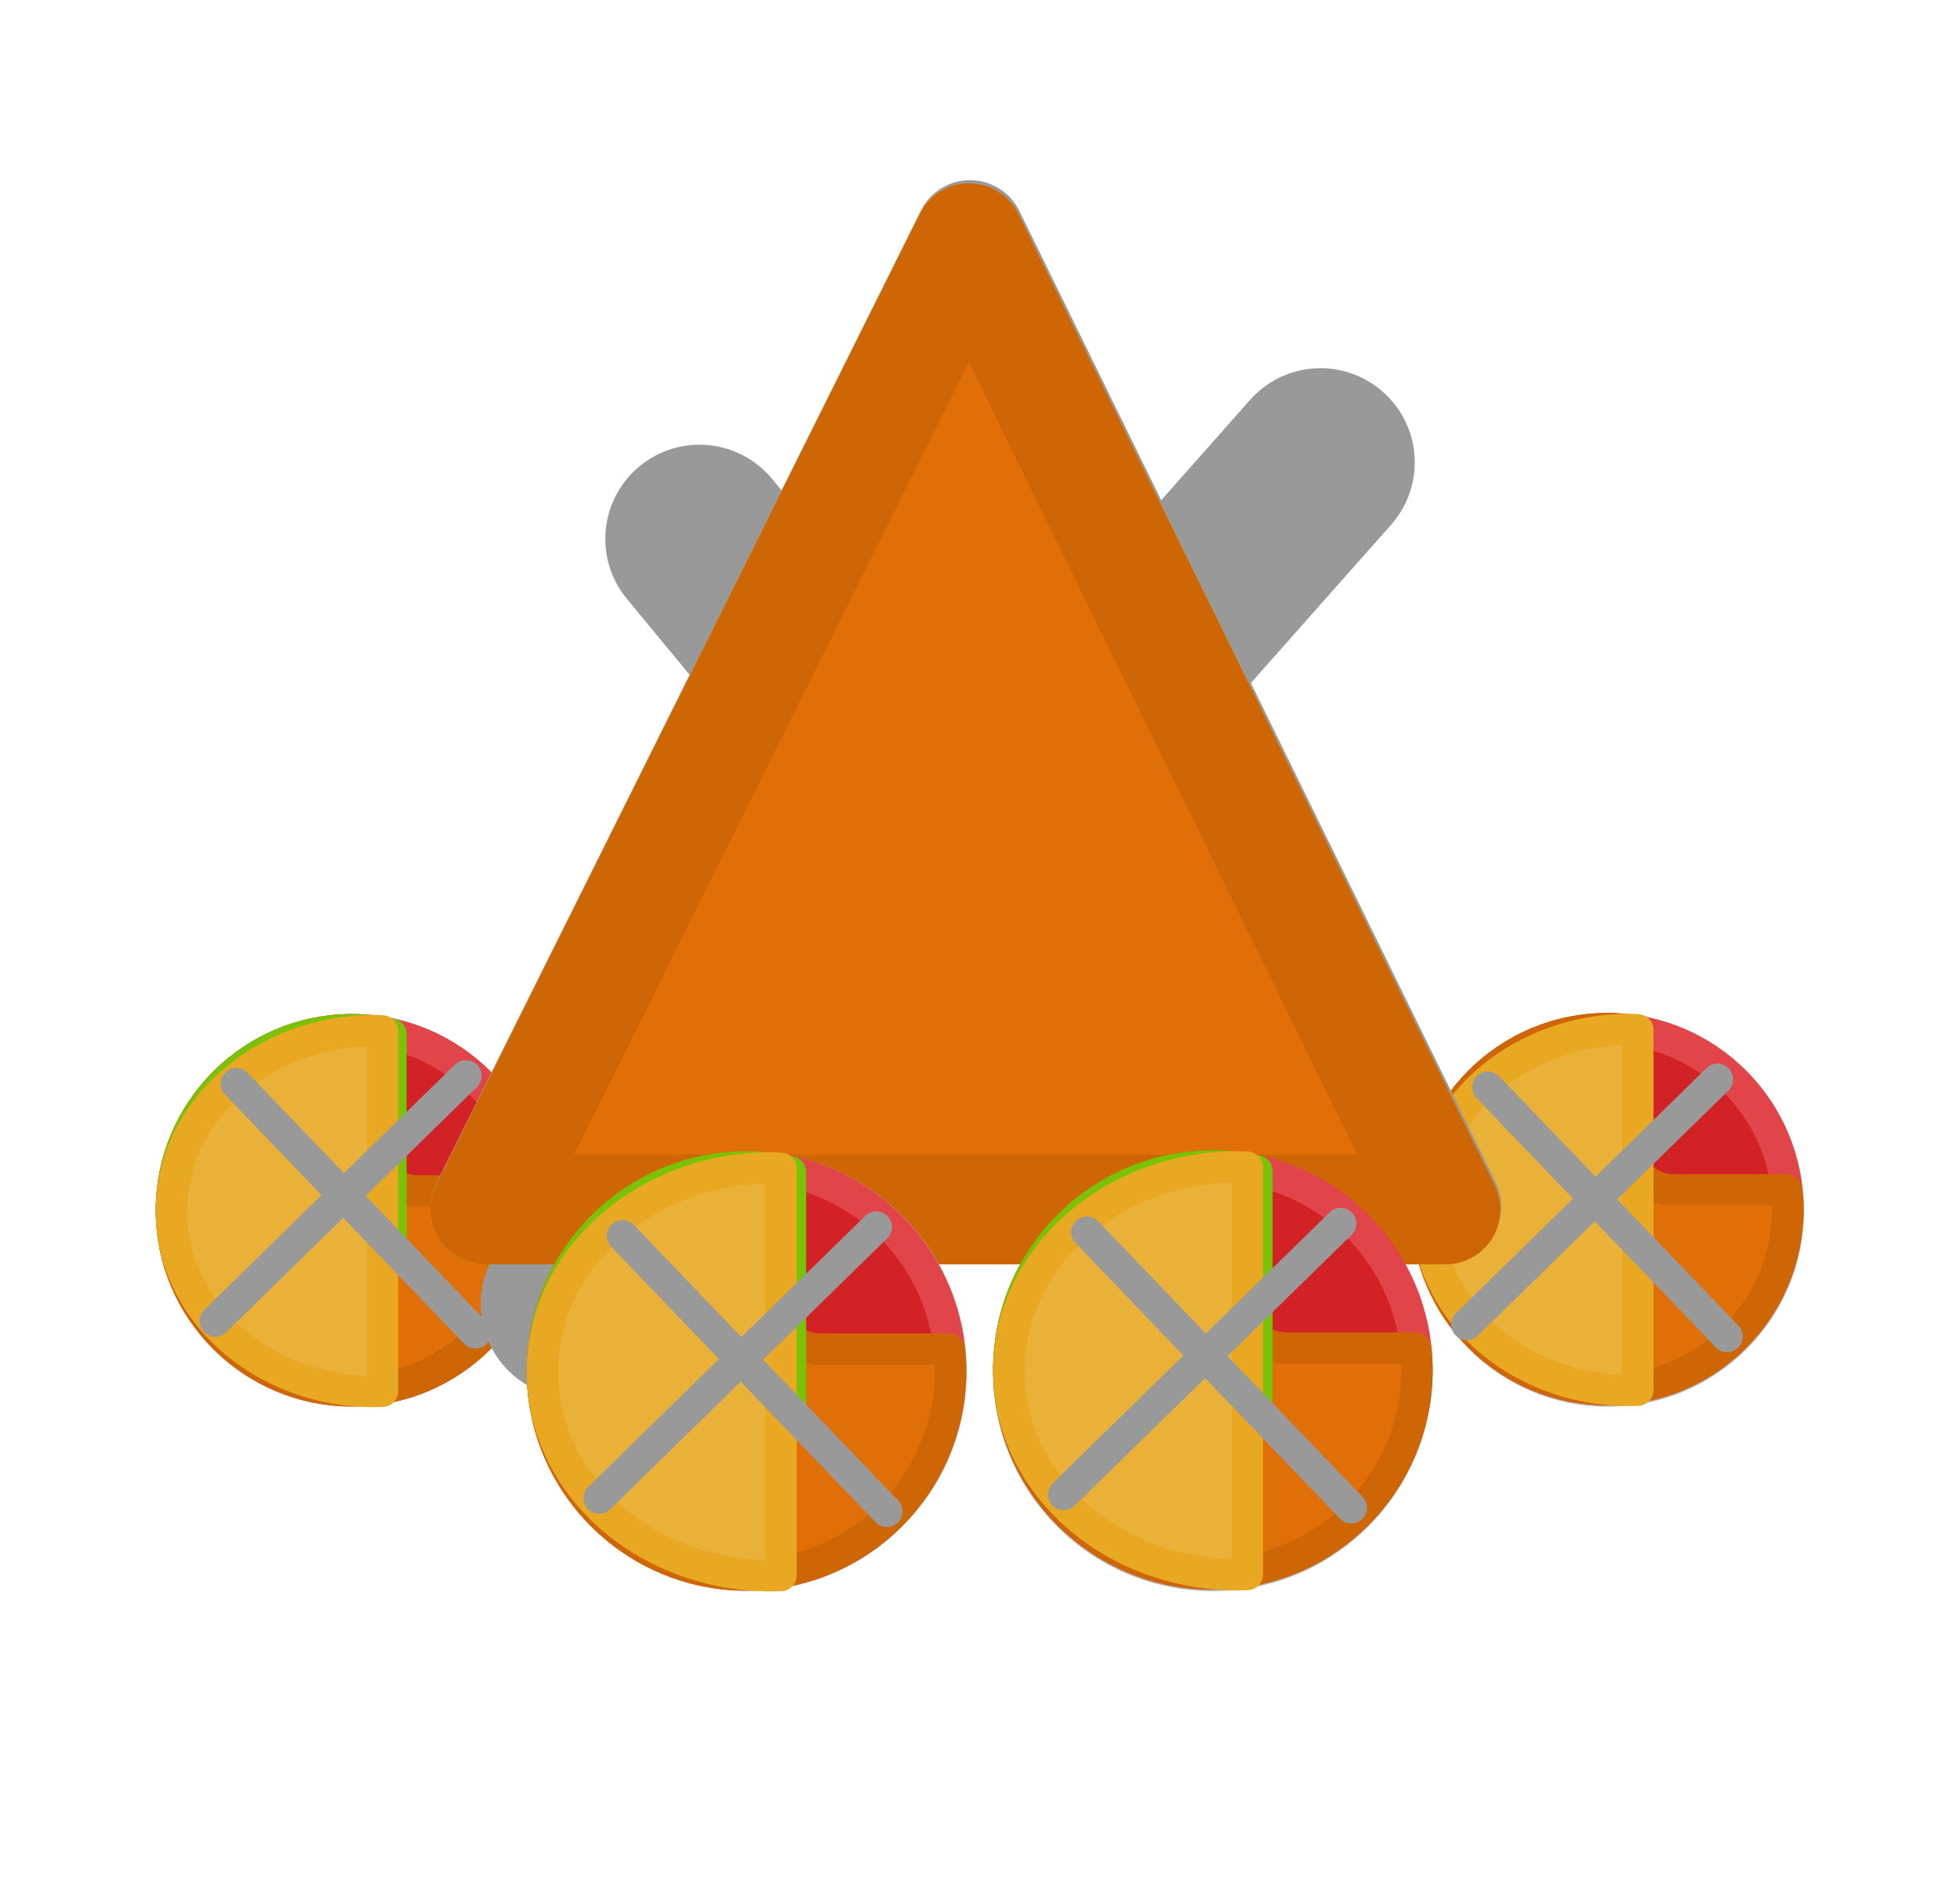
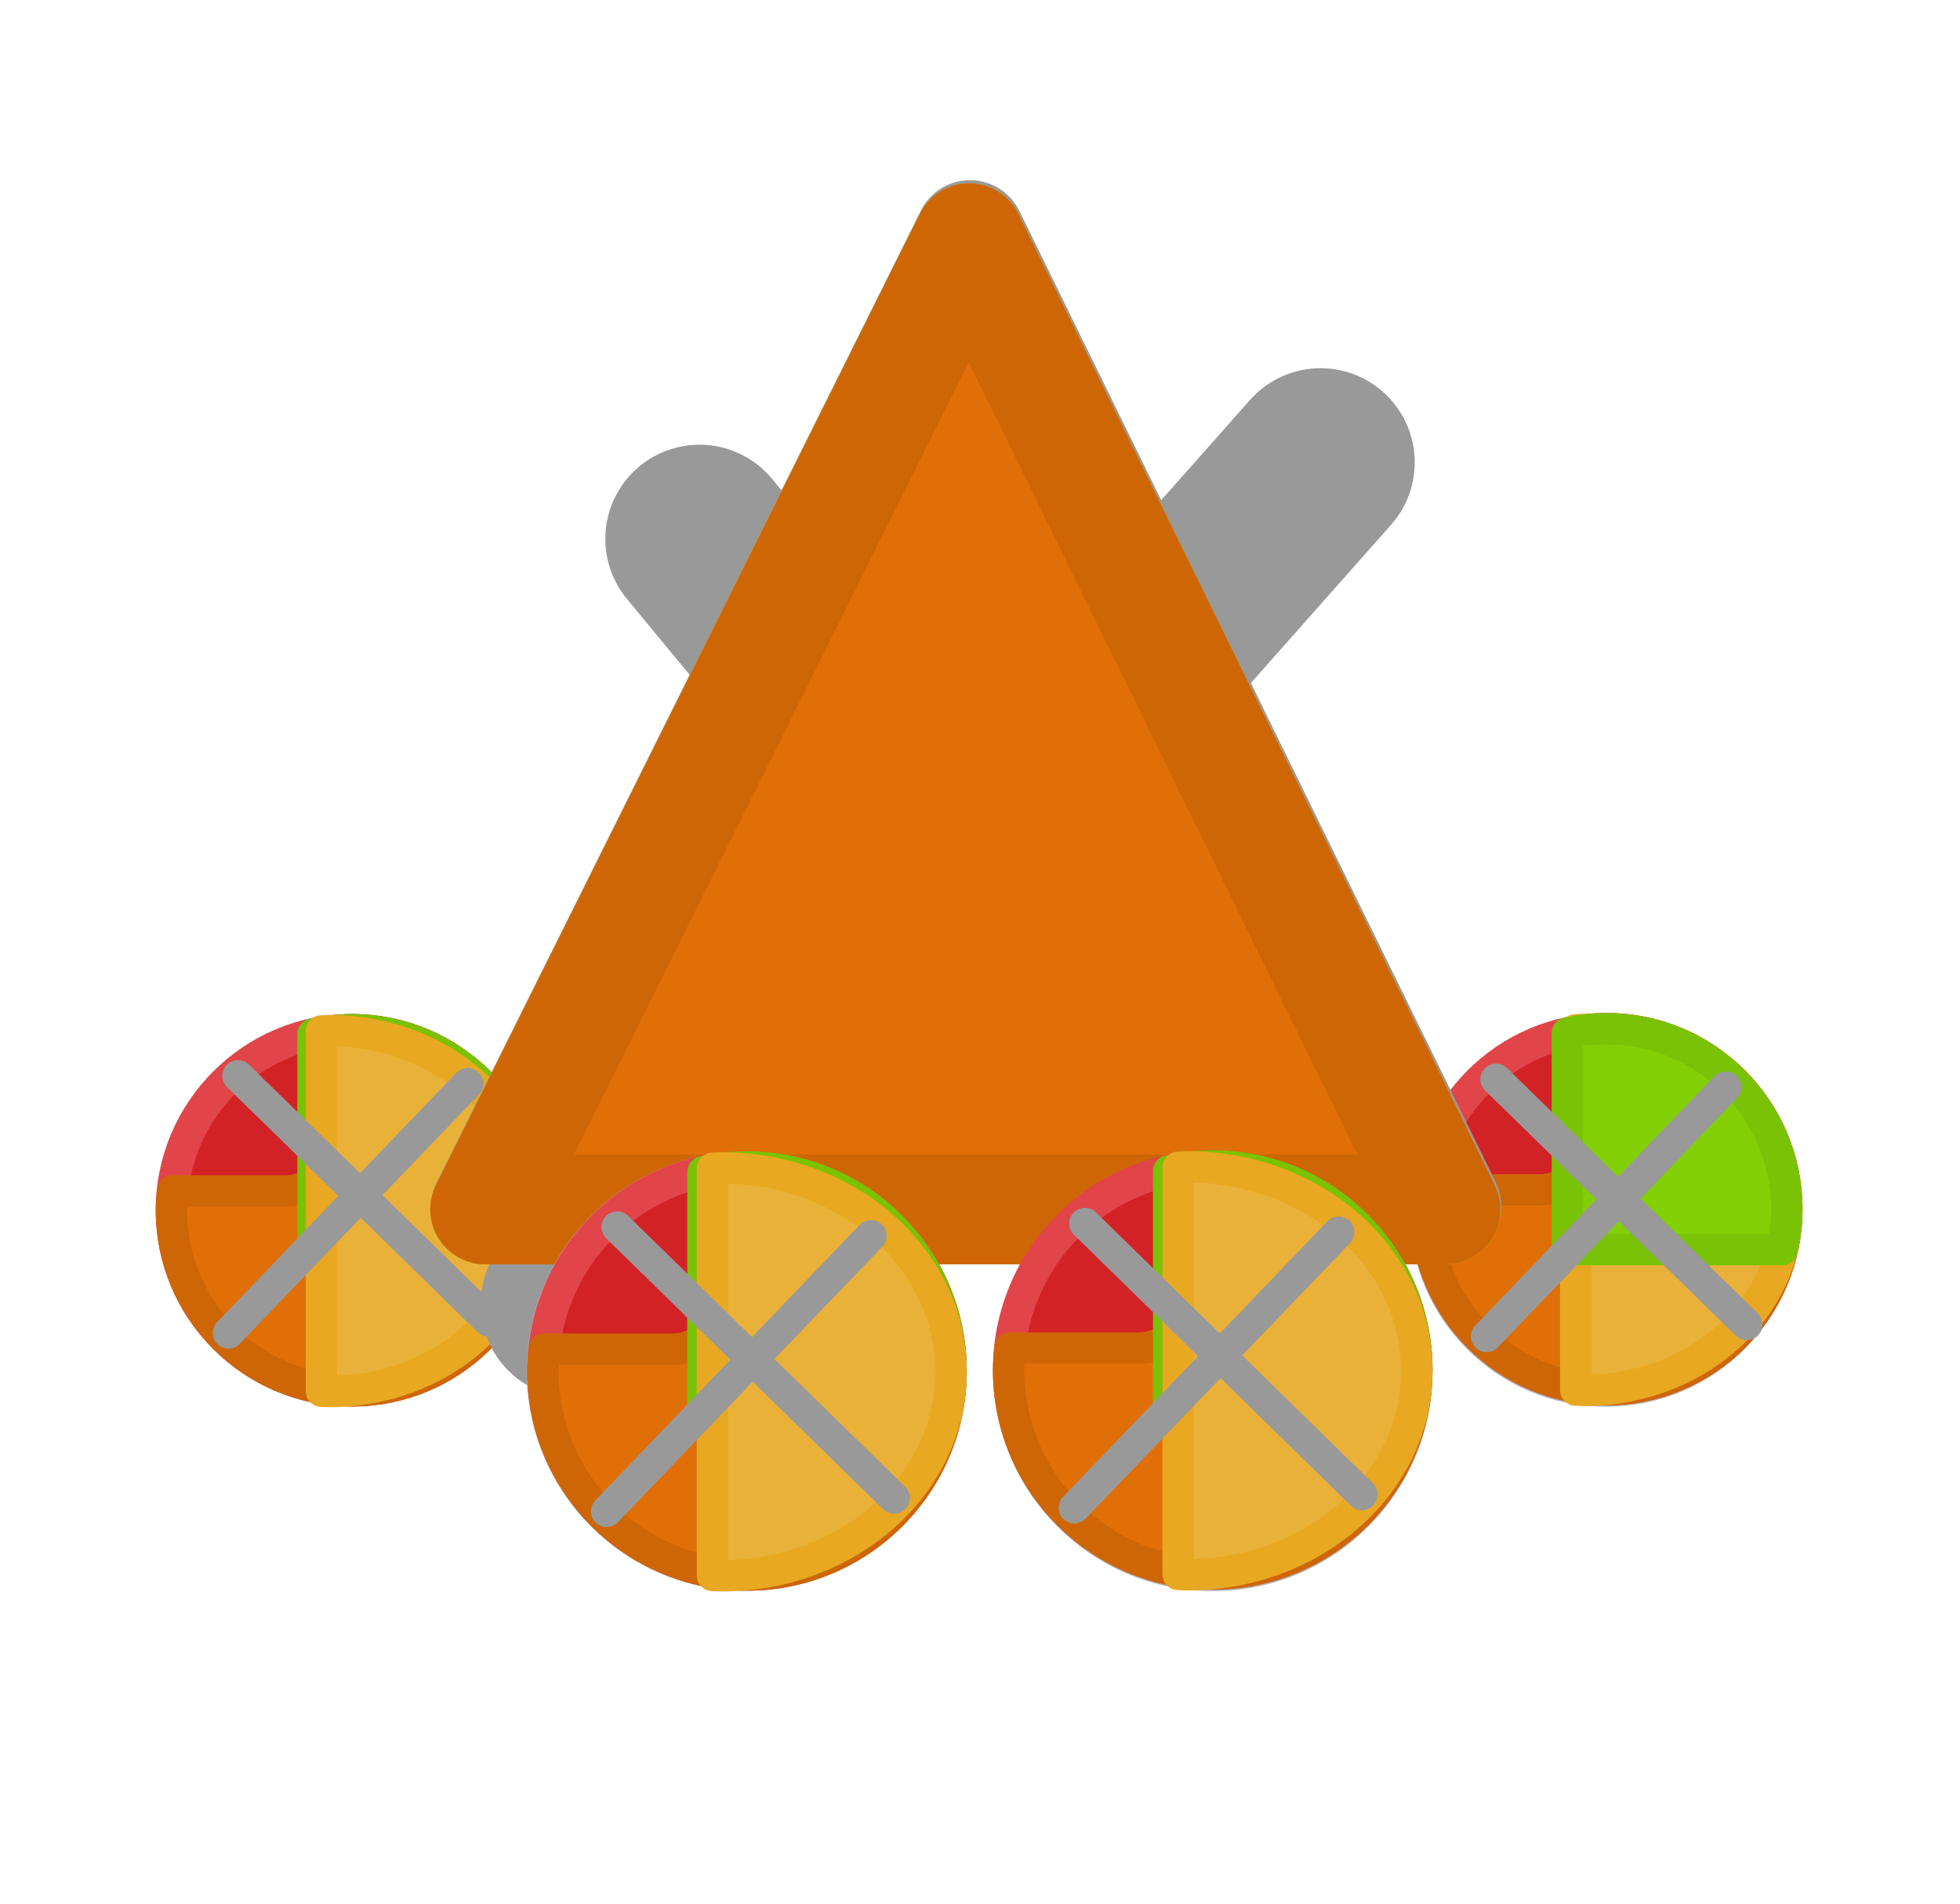
<svg xmlns="http://www.w3.org/2000/svg" width="35.237mm" height="34.23mm" viewBox="0 0 124.857 121.286" id="svg5008" version="1.1">
  <defs id="defs5010" />
  <g id="layer1" transform="translate(-243.2857,-414.7551)">
-     <path style="color:#000000;clip-rule:nonzero;display:inline;overflow:visible;visibility:visible;opacity:1;isolation:auto;mix-blend-mode:normal;color-interpolation:sRGB;color-interpolation-filters:linearRGB;solid-color:#000000;solid-opacity:1;fill:#82cf06;fill-opacity:1;fill-rule:nonzero;stroke:#7ac206;stroke-width:2;stroke-linecap:round;stroke-linejoin:round;stroke-miterlimit:4;stroke-dasharray:none;stroke-dashoffset:0;stroke-opacity:1;color-rendering:auto;image-rendering:auto;shape-rendering:auto;text-rendering:auto;enable-background:accumulate" d="m 345.677,480.294 a 11.501,11.514 0 0 0 -11.502,11.515 11.501,11.514 0 0 0 0.3,2.563 l 13.68,0 0,-13.798 a 11.501,11.514 0 0 0 -2.479,-0.28 z" id="day3-25" />
-     <ellipse style="color:#000000;clip-rule:nonzero;display:inline;overflow:visible;visibility:visible;opacity:1;isolation:auto;mix-blend-mode:normal;color-interpolation:sRGB;color-interpolation-filters:linearRGB;solid-color:#000000;solid-opacity:1;fill:#cccccc;fill-opacity:1;fill-rule:nonzero;stroke:#b3b3b3;stroke-width:2;stroke-linecap:round;stroke-linejoin:miter;stroke-miterlimit:4;stroke-dasharray:none;stroke-dashoffset:0;stroke-opacity:1;color-rendering:auto;image-rendering:auto;shape-rendering:auto;text-rendering:auto;enable-background:accumulate" id="day3-back" cx="345.706" cy="491.865" rx="11.501" ry="11.514" />
-     <circle style="color:#000000;clip-rule:nonzero;display:inline;overflow:visible;visibility:visible;opacity:1;isolation:auto;mix-blend-mode:normal;color-interpolation:sRGB;color-interpolation-filters:linearRGB;solid-color:#000000;solid-opacity:1;fill:#d32226;fill-opacity:1;fill-rule:nonzero;stroke:#e14549;stroke-width:2;stroke-linecap:round;stroke-linejoin:miter;stroke-miterlimit:4;stroke-dasharray:none;stroke-dashoffset:0;stroke-opacity:1;color-rendering:auto;image-rendering:auto;shape-rendering:auto;text-rendering:auto;enable-background:accumulate" id="day3-100" cx="345.675" cy="491.794" r="11.5" />
-     <path style="color:#000000;clip-rule:nonzero;display:inline;overflow:visible;visibility:visible;opacity:1;isolation:auto;mix-blend-mode:normal;color-interpolation:sRGB;color-interpolation-filters:linearRGB;solid-color:#000000;solid-opacity:1;fill:#e16f07;fill-opacity:1;fill-rule:nonzero;stroke:#ce6606;stroke-width:2;stroke-linecap:round;stroke-linejoin:round;stroke-miterlimit:4;stroke-dasharray:none;stroke-dashoffset:0;stroke-opacity:1;color-rendering:auto;image-rendering:auto;shape-rendering:auto;text-rendering:auto;enable-background:accumulate" d="m 345.674,480.294 a 11.501,11.5 0 0 0 -11.499,11.501 11.501,11.5 0 0 0 11.499,11.499 11.501,11.5 0 0 0 11.501,-11.499 11.501,11.5 0 0 0 -0.08,-1.231 l -7.196,0 c -1.65,0 -2.979,-1.292 -2.979,-2.896 l 0,-7.301 a 11.501,11.5 0 0 0 -1.246,-0.073 z" id="day3-75" />
-     <path style="color:#000000;clip-rule:nonzero;display:inline;overflow:visible;visibility:visible;opacity:1;isolation:auto;mix-blend-mode:normal;color-interpolation:sRGB;color-interpolation-filters:linearRGB;solid-color:#000000;solid-opacity:1;fill:#eab138;fill-opacity:1;fill-rule:nonzero;stroke:#e8a821;stroke-width:2;stroke-linecap:round;stroke-linejoin:round;stroke-miterlimit:4;stroke-dasharray:none;stroke-dashoffset:0;stroke-opacity:1;color-rendering:auto;image-rendering:auto;shape-rendering:auto;text-rendering:auto;enable-background:accumulate" d="m 347.098,480.345 a 12.922,11.497 0 0 0 -12.923,11.499 12.922,11.497 0 0 0 12.923,11.496 12.922,11.497 0 0 0 0.522,-0.017 l 0,-22.955 a 12.922,11.497 0 0 0 -0.522,-0.024 z" id="day3-50" />
-     <path id="day3--1" style="color:#000000;clip-rule:nonzero;display:inline;overflow:visible;visibility:visible;opacity:1;isolation:auto;mix-blend-mode:normal;color-interpolation:sRGB;color-interpolation-filters:linearRGB;solid-color:#000000;solid-opacity:1;fill:#b3b3b3;fill-opacity:1;fill-rule:nonzero;stroke:#999999;stroke-width:2;stroke-linecap:round;stroke-linejoin:miter;stroke-miterlimit:4;stroke-dasharray:none;stroke-dashoffset:0;stroke-opacity:1;color-rendering:auto;image-rendering:auto;shape-rendering:auto;text-rendering:auto;enable-background:accumulate" d="m 352.694,483.522 -15.967,15.619 m 1.338,-15.119 15.237,15.881" />
-     <ellipse ry="11.514" rx="11.501" cy="491.865" cx="265.708" id="day0-back" style="color:#000000;clip-rule:nonzero;display:inline;overflow:visible;visibility:visible;opacity:1;isolation:auto;mix-blend-mode:normal;color-interpolation:sRGB;color-interpolation-filters:linearRGB;solid-color:#000000;solid-opacity:1;fill:#cccccc;fill-opacity:1;fill-rule:nonzero;stroke:#b3b3b3;stroke-width:2;stroke-linecap:round;stroke-linejoin:miter;stroke-miterlimit:4;stroke-dasharray:none;stroke-dashoffset:0;stroke-opacity:1;color-rendering:auto;image-rendering:auto;shape-rendering:auto;text-rendering:auto;enable-background:accumulate" />
-     <circle style="color:#000000;clip-rule:nonzero;display:inline;overflow:visible;visibility:visible;opacity:1;isolation:auto;mix-blend-mode:normal;color-interpolation:sRGB;color-interpolation-filters:linearRGB;solid-color:#000000;solid-opacity:1;fill:#d32226;fill-opacity:1;fill-rule:nonzero;stroke:#e14549;stroke-width:2;stroke-linecap:round;stroke-linejoin:miter;stroke-miterlimit:4;stroke-dasharray:none;stroke-dashoffset:0;stroke-opacity:1;color-rendering:auto;image-rendering:auto;shape-rendering:auto;text-rendering:auto;enable-background:accumulate" id="day0-100" cx="265.708" cy="491.865" r="11.5" />
-     <path style="color:#000000;clip-rule:nonzero;display:inline;overflow:visible;visibility:visible;opacity:1;isolation:auto;mix-blend-mode:normal;color-interpolation:sRGB;color-interpolation-filters:linearRGB;solid-color:#000000;solid-opacity:1;fill:#e16f07;fill-opacity:1;fill-rule:nonzero;stroke:#ce6606;stroke-width:2;stroke-linecap:round;stroke-linejoin:round;stroke-miterlimit:4;stroke-dasharray:none;stroke-dashoffset:0;stroke-opacity:1;color-rendering:auto;image-rendering:auto;shape-rendering:auto;text-rendering:auto;enable-background:accumulate" d="m 265.706,480.365 a 11.501,11.5 0 0 0 -11.499,11.501 11.501,11.5 0 0 0 11.499,11.499 11.501,11.5 0 0 0 11.501,-11.499 11.501,11.5 0 0 0 -0.08,-1.231 l -7.196,0 c -1.65,0 -2.979,-1.292 -2.979,-2.896 l 0,-7.301 a 11.501,11.5 0 0 0 -1.246,-0.073 z" id="day0-75" />
-     <path style="color:#000000;clip-rule:nonzero;display:inline;overflow:visible;visibility:visible;opacity:1;isolation:auto;mix-blend-mode:normal;color-interpolation:sRGB;color-interpolation-filters:linearRGB;solid-color:#000000;solid-opacity:1;fill:#82cf06;fill-opacity:1;fill-rule:nonzero;stroke:#7ac206;stroke-width:2;stroke-linecap:round;stroke-linejoin:round;stroke-miterlimit:4;stroke-dasharray:none;stroke-dashoffset:0;stroke-opacity:1;color-rendering:auto;image-rendering:auto;shape-rendering:auto;text-rendering:auto;enable-background:accumulate" d="m 265.71,480.365 a 11.501,11.514 0 0 0 -11.502,11.515 11.501,11.514 0 0 0 0.3,2.563 l 13.68,0 0,-13.798 a 11.501,11.514 0 0 0 -2.479,-0.28 z" id="day0-25" />
-     <path style="color:#000000;clip-rule:nonzero;display:inline;overflow:visible;visibility:visible;opacity:1;isolation:auto;mix-blend-mode:normal;color-interpolation:sRGB;color-interpolation-filters:linearRGB;solid-color:#000000;solid-opacity:1;fill:#eab138;fill-opacity:1;fill-rule:nonzero;stroke:#e8a821;stroke-width:2;stroke-linecap:round;stroke-linejoin:round;stroke-miterlimit:4;stroke-dasharray:none;stroke-dashoffset:0;stroke-opacity:1;color-rendering:auto;image-rendering:auto;shape-rendering:auto;text-rendering:auto;enable-background:accumulate" d="m 267.13,480.416 a 12.922,11.497 0 0 0 -12.923,11.499 12.922,11.497 0 0 0 12.923,11.496 12.922,11.497 0 0 0 0.522,-0.017 l 0,-22.955 a 12.922,11.497 0 0 0 -0.522,-0.024 z" id="day0-50" />
-     <path id="day0--1" style="color:#000000;clip-rule:nonzero;display:inline;overflow:visible;visibility:visible;opacity:1;isolation:auto;mix-blend-mode:normal;color-interpolation:sRGB;color-interpolation-filters:linearRGB;solid-color:#000000;solid-opacity:1;fill:#b3b3b3;fill-opacity:1;fill-rule:nonzero;stroke:#999999;stroke-width:2;stroke-linecap:round;stroke-linejoin:miter;stroke-miterlimit:4;stroke-dasharray:none;stroke-dashoffset:0;stroke-opacity:1;color-rendering:auto;image-rendering:auto;shape-rendering:auto;text-rendering:auto;enable-background:accumulate" d="m 272.967,483.3 -15.967,15.619 m 1.338,-15.119 15.237,15.881" />
+     <ellipse style="color:#000000;clip-rule:nonzero;display:inline;overflow:visible;visibility:visible;opacity:1;isolation:auto;mix-blend-mode:normal;color-interpolation:sRGB;color-interpolation-filters:linearRGB;solid-color:#000000;solid-opacity:1;fill:#cccccc;fill-opacity:1;fill-rule:nonzero;stroke:#b3b3b3;stroke-width:2;stroke-linecap:round;stroke-linejoin:miter;stroke-miterlimit:4;stroke-dasharray:none;stroke-dashoffset:0;stroke-opacity:1;color-rendering:auto;image-rendering:auto;shape-rendering:auto;text-rendering:auto;enable-background:accumulate" id="day3-back" cx="-345.58" cy="491.865" rx="11.501" ry="11.514" transform="scale(-1,1)" />
+     <circle style="color:#000000;clip-rule:nonzero;display:inline;overflow:visible;visibility:visible;opacity:1;isolation:auto;mix-blend-mode:normal;color-interpolation:sRGB;color-interpolation-filters:linearRGB;solid-color:#000000;solid-opacity:1;fill:#d32226;fill-opacity:1;fill-rule:nonzero;stroke:#e14549;stroke-width:2;stroke-linecap:round;stroke-linejoin:miter;stroke-miterlimit:4;stroke-dasharray:none;stroke-dashoffset:0;stroke-opacity:1;color-rendering:auto;image-rendering:auto;shape-rendering:auto;text-rendering:auto;enable-background:accumulate" id="day3-100" cx="-345.611" cy="491.794" r="11.5" transform="scale(-1,1)" />
+     <path style="color:#000000;clip-rule:nonzero;display:inline;overflow:visible;visibility:visible;opacity:1;isolation:auto;mix-blend-mode:normal;color-interpolation:sRGB;color-interpolation-filters:linearRGB;solid-color:#000000;solid-opacity:1;fill:#e16f07;fill-opacity:1;fill-rule:nonzero;stroke:#ce6606;stroke-width:2;stroke-linecap:round;stroke-linejoin:round;stroke-miterlimit:4;stroke-dasharray:none;stroke-dashoffset:0;stroke-opacity:1;color-rendering:auto;image-rendering:auto;shape-rendering:auto;text-rendering:auto;enable-background:accumulate" d="m 345.612,480.294 a 11.501,11.5 0 0 1 11.499,11.501 11.501,11.5 0 0 1 -11.499,11.499 11.501,11.5 0 0 1 -11.501,-11.499 11.501,11.5 0 0 1 0.08,-1.231 l 7.196,0 c 1.65,0 2.979,-1.292 2.979,-2.896 l 0,-7.301 a 11.501,11.5 0 0 1 1.246,-0.073 z" id="day3-75" />
+     <path style="color:#000000;clip-rule:nonzero;display:inline;overflow:visible;visibility:visible;opacity:1;isolation:auto;mix-blend-mode:normal;color-interpolation:sRGB;color-interpolation-filters:linearRGB;solid-color:#000000;solid-opacity:1;fill:#eab138;fill-opacity:1;fill-rule:nonzero;stroke:#e8a821;stroke-width:2;stroke-linecap:round;stroke-linejoin:round;stroke-miterlimit:4;stroke-dasharray:none;stroke-dashoffset:0;stroke-opacity:1;color-rendering:auto;image-rendering:auto;shape-rendering:auto;text-rendering:auto;enable-background:accumulate" d="m 344.188,480.345 a 12.922,11.497 0 0 1 12.923,11.499 12.922,11.497 0 0 1 -12.923,11.496 12.922,11.497 0 0 1 -0.522,-0.017 l 0,-22.955 a 12.922,11.497 0 0 1 0.522,-0.024 z" id="day3-50" />
+     <path style="color:#000000;clip-rule:nonzero;display:inline;overflow:visible;visibility:visible;opacity:1;isolation:auto;mix-blend-mode:normal;color-interpolation:sRGB;color-interpolation-filters:linearRGB;solid-color:#000000;solid-opacity:1;fill:#82cf06;fill-opacity:1;fill-rule:nonzero;stroke:#7ac206;stroke-width:2;stroke-linecap:round;stroke-linejoin:round;stroke-miterlimit:4;stroke-dasharray:none;stroke-dashoffset:0;stroke-opacity:1;color-rendering:auto;image-rendering:auto;shape-rendering:auto;text-rendering:auto;enable-background:accumulate" d="m 345.609,480.294 a 11.501,11.514 0 0 1 11.502,11.515 11.501,11.514 0 0 1 -0.3,2.563 l -13.68,0 0,-13.798 a 11.501,11.514 0 0 1 2.479,-0.28 z" id="day3-25" />
+     <path id="day3--1" style="color:#000000;clip-rule:nonzero;display:inline;overflow:visible;visibility:visible;opacity:1;isolation:auto;mix-blend-mode:normal;color-interpolation:sRGB;color-interpolation-filters:linearRGB;solid-color:#000000;solid-opacity:1;fill:#b3b3b3;fill-opacity:1;fill-rule:nonzero;stroke:#999999;stroke-width:2;stroke-linecap:round;stroke-linejoin:miter;stroke-miterlimit:4;stroke-dasharray:none;stroke-dashoffset:0;stroke-opacity:1;color-rendering:auto;image-rendering:auto;shape-rendering:auto;text-rendering:auto;enable-background:accumulate" d="m 338.592,483.522 15.967,15.619 m -1.338,-15.119 -15.237,15.881" />
+     <ellipse ry="11.514" rx="11.501" cy="491.865" cx="-265.708" id="day0-back" style="color:#000000;clip-rule:nonzero;display:inline;overflow:visible;visibility:visible;opacity:1;isolation:auto;mix-blend-mode:normal;color-interpolation:sRGB;color-interpolation-filters:linearRGB;solid-color:#000000;solid-opacity:1;fill:#cccccc;fill-opacity:1;fill-rule:nonzero;stroke:#b3b3b3;stroke-width:2;stroke-linecap:round;stroke-linejoin:miter;stroke-miterlimit:4;stroke-dasharray:none;stroke-dashoffset:0;stroke-opacity:1;color-rendering:auto;image-rendering:auto;shape-rendering:auto;text-rendering:auto;enable-background:accumulate" transform="scale(-1,1)" />
+     <circle style="color:#000000;clip-rule:nonzero;display:inline;overflow:visible;visibility:visible;opacity:1;isolation:auto;mix-blend-mode:normal;color-interpolation:sRGB;color-interpolation-filters:linearRGB;solid-color:#000000;solid-opacity:1;fill:#d32226;fill-opacity:1;fill-rule:nonzero;stroke:#e14549;stroke-width:2;stroke-linecap:round;stroke-linejoin:miter;stroke-miterlimit:4;stroke-dasharray:none;stroke-dashoffset:0;stroke-opacity:1;color-rendering:auto;image-rendering:auto;shape-rendering:auto;text-rendering:auto;enable-background:accumulate" id="day0-100" cx="-265.708" cy="491.865" r="11.5" transform="scale(-1,1)" />
+     <path style="color:#000000;clip-rule:nonzero;display:inline;overflow:visible;visibility:visible;opacity:1;isolation:auto;mix-blend-mode:normal;color-interpolation:sRGB;color-interpolation-filters:linearRGB;solid-color:#000000;solid-opacity:1;fill:#e16f07;fill-opacity:1;fill-rule:nonzero;stroke:#ce6606;stroke-width:2;stroke-linecap:round;stroke-linejoin:round;stroke-miterlimit:4;stroke-dasharray:none;stroke-dashoffset:0;stroke-opacity:1;color-rendering:auto;image-rendering:auto;shape-rendering:auto;text-rendering:auto;enable-background:accumulate" d="m 265.709,480.365 a 11.501,11.5 0 0 1 11.499,11.501 11.501,11.5 0 0 1 -11.499,11.499 11.501,11.5 0 0 1 -11.501,-11.499 11.501,11.5 0 0 1 0.08,-1.231 l 7.196,0 c 1.65,0 2.979,-1.292 2.979,-2.896 l 0,-7.301 a 11.501,11.5 0 0 1 1.246,-0.073 z" id="day0-75" />
+     <path style="color:#000000;clip-rule:nonzero;display:inline;overflow:visible;visibility:visible;opacity:1;isolation:auto;mix-blend-mode:normal;color-interpolation:sRGB;color-interpolation-filters:linearRGB;solid-color:#000000;solid-opacity:1;fill:#82cf06;fill-opacity:1;fill-rule:nonzero;stroke:#7ac206;stroke-width:2;stroke-linecap:round;stroke-linejoin:round;stroke-miterlimit:4;stroke-dasharray:none;stroke-dashoffset:0;stroke-opacity:1;color-rendering:auto;image-rendering:auto;shape-rendering:auto;text-rendering:auto;enable-background:accumulate" d="m 265.706,480.365 a 11.501,11.514 0 0 1 11.502,11.515 11.501,11.514 0 0 1 -0.3,2.563 l -13.68,0 0,-13.798 a 11.501,11.514 0 0 1 2.479,-0.28 z" id="day0-25" />
+     <path style="color:#000000;clip-rule:nonzero;display:inline;overflow:visible;visibility:visible;opacity:1;isolation:auto;mix-blend-mode:normal;color-interpolation:sRGB;color-interpolation-filters:linearRGB;solid-color:#000000;solid-opacity:1;fill:#eab138;fill-opacity:1;fill-rule:nonzero;stroke:#e8a821;stroke-width:2;stroke-linecap:round;stroke-linejoin:round;stroke-miterlimit:4;stroke-dasharray:none;stroke-dashoffset:0;stroke-opacity:1;color-rendering:auto;image-rendering:auto;shape-rendering:auto;text-rendering:auto;enable-background:accumulate" d="m 264.285,480.416 a 12.922,11.497 0 0 1 12.923,11.499 12.922,11.497 0 0 1 -12.923,11.496 12.922,11.497 0 0 1 -0.522,-0.017 l 0,-22.955 a 12.922,11.497 0 0 1 0.522,-0.024 z" id="day0-50" />
+     <path id="day0--1" style="color:#000000;clip-rule:nonzero;display:inline;overflow:visible;visibility:visible;opacity:1;isolation:auto;mix-blend-mode:normal;color-interpolation:sRGB;color-interpolation-filters:linearRGB;solid-color:#000000;solid-opacity:1;fill:#b3b3b3;fill-opacity:1;fill-rule:nonzero;stroke:#999999;stroke-width:2;stroke-linecap:round;stroke-linejoin:miter;stroke-miterlimit:4;stroke-dasharray:none;stroke-dashoffset:0;stroke-opacity:1;color-rendering:auto;image-rendering:auto;shape-rendering:auto;text-rendering:auto;enable-background:accumulate" d="m 258.448,483.3 15.967,15.619 m -1.338,-15.119 -15.237,15.881" />
    <g id="hut--1">
      <path id="hut-75-5" d="m 274.255,491.605 c 61.165,0 61.165,0 61.165,0 l -30.341,-61.872 z" style="color:#000000;clip-rule:nonzero;display:inline;overflow:visible;visibility:visible;opacity:1;isolation:auto;mix-blend-mode:normal;color-interpolation:sRGB;color-interpolation-filters:linearRGB;solid-color:#000000;solid-opacity:1;fill:#b3b3b3;fill-opacity:1;fill-rule:nonzero;stroke:#999999;stroke-width:7;stroke-linecap:round;stroke-linejoin:round;stroke-miterlimit:4;stroke-dasharray:none;stroke-dashoffset:0;stroke-opacity:1;color-rendering:auto;image-rendering:auto;shape-rendering:auto;text-rendering:auto;enable-background:accumulate" />
      <path id="path4476" d="m 287.845,449.088 38.625,46.75" style="color:#000000;clip-rule:nonzero;display:inline;overflow:visible;visibility:visible;opacity:1;isolation:auto;mix-blend-mode:normal;color-interpolation:sRGB;color-interpolation-filters:linearRGB;solid-color:#000000;solid-opacity:1;fill:#666666;fill-opacity:1;fill-rule:nonzero;stroke:#999999;stroke-width:12;stroke-linecap:round;stroke-linejoin:miter;stroke-miterlimit:4;stroke-dasharray:none;stroke-dashoffset:0;stroke-opacity:1;color-rendering:auto;image-rendering:auto;shape-rendering:auto;text-rendering:auto;enable-background:accumulate" />
      <path id="path4476-8" d="m 327.408,444.213 -47.5,53.625" style="color:#000000;clip-rule:nonzero;display:inline;overflow:visible;visibility:visible;opacity:1;isolation:auto;mix-blend-mode:normal;color-interpolation:sRGB;color-interpolation-filters:linearRGB;solid-color:#000000;solid-opacity:1;fill:#666666;fill-opacity:1;fill-rule:nonzero;stroke:#999999;stroke-width:12;stroke-linecap:round;stroke-linejoin:miter;stroke-miterlimit:4;stroke-dasharray:none;stroke-dashoffset:0;stroke-opacity:1;color-rendering:auto;image-rendering:auto;shape-rendering:auto;text-rendering:auto;enable-background:accumulate" />
    </g>
    <path style="color:#000000;clip-rule:nonzero;display:inline;overflow:visible;visibility:visible;opacity:1;isolation:auto;mix-blend-mode:normal;color-interpolation:sRGB;color-interpolation-filters:linearRGB;solid-color:#000000;solid-opacity:1;fill:#d32226;fill-opacity:1;fill-rule:nonzero;stroke:#e14549;stroke-width:7;stroke-linecap:round;stroke-linejoin:round;stroke-miterlimit:4;stroke-dasharray:none;stroke-dashoffset:0;stroke-opacity:1;color-rendering:auto;image-rendering:auto;shape-rendering:auto;text-rendering:auto;enable-background:accumulate" d="m 274.198,491.808 c 61.165,0 61.165,0 61.165,0 l -30.341,-61.872 z" id="hut-100" />
    <path style="color:#000000;clip-rule:nonzero;display:inline;overflow:visible;visibility:visible;opacity:1;isolation:auto;mix-blend-mode:normal;color-interpolation:sRGB;color-interpolation-filters:linearRGB;solid-color:#000000;solid-opacity:1;fill:#82cf06;fill-opacity:1;fill-rule:nonzero;stroke:#7ac206;stroke-width:7;stroke-linecap:round;stroke-linejoin:round;stroke-miterlimit:4;stroke-dasharray:none;stroke-dashoffset:0;stroke-opacity:1;color-rendering:auto;image-rendering:auto;shape-rendering:auto;text-rendering:auto;enable-background:accumulate" d="m 274.198,491.808 c 61.165,0 61.165,0 61.165,0 l -30.341,-61.872 z" id="hut-25" />
    <path style="color:#000000;clip-rule:nonzero;display:inline;overflow:visible;visibility:visible;opacity:1;isolation:auto;mix-blend-mode:normal;color-interpolation:sRGB;color-interpolation-filters:linearRGB;solid-color:#000000;solid-opacity:1;fill:#eab138;fill-opacity:1;fill-rule:nonzero;stroke:#e8a821;stroke-width:7;stroke-linecap:round;stroke-linejoin:round;stroke-miterlimit:4;stroke-dasharray:none;stroke-dashoffset:0;stroke-opacity:1;color-rendering:auto;image-rendering:auto;shape-rendering:auto;text-rendering:auto;enable-background:accumulate" d="m 274.198,491.808 c 61.165,0 61.165,0 61.165,0 l -30.341,-61.872 z" id="hut-50" />
    <path style="color:#000000;clip-rule:nonzero;display:inline;overflow:visible;visibility:visible;opacity:1;isolation:auto;mix-blend-mode:normal;color-interpolation:sRGB;color-interpolation-filters:linearRGB;solid-color:#000000;solid-opacity:1;fill:#e16f07;fill-opacity:1;fill-rule:nonzero;stroke:#ce6606;stroke-width:7;stroke-linecap:round;stroke-linejoin:round;stroke-miterlimit:4;stroke-dasharray:none;stroke-dashoffset:0;stroke-opacity:1;color-rendering:auto;image-rendering:auto;shape-rendering:auto;text-rendering:auto;enable-background:accumulate" d="m 274.198,491.808 c 61.165,0 61.165,0 61.165,0 l -30.341,-61.872 z" id="hut-75" />
-     <ellipse style="color:#000000;clip-rule:nonzero;display:inline;overflow:visible;visibility:visible;opacity:1;isolation:auto;mix-blend-mode:normal;color-interpolation:sRGB;color-interpolation-filters:linearRGB;solid-color:#000000;solid-opacity:1;fill:#cccccc;fill-opacity:1;fill-rule:nonzero;stroke:#b3b3b3;stroke-width:2;stroke-linecap:round;stroke-linejoin:miter;stroke-miterlimit:4;stroke-dasharray:none;stroke-dashoffset:0;stroke-opacity:1;color-rendering:auto;image-rendering:auto;shape-rendering:auto;text-rendering:auto;enable-background:accumulate" id="day2-back" cx="320.538" cy="502.117" rx="13" ry="13.01" />
-     <ellipse style="color:#000000;clip-rule:nonzero;display:inline;overflow:visible;visibility:visible;opacity:1;isolation:auto;mix-blend-mode:normal;color-interpolation:sRGB;color-interpolation-filters:linearRGB;solid-color:#000000;solid-opacity:1;fill:#cccccc;fill-opacity:1;fill-rule:nonzero;stroke:#b3b3b3;stroke-width:2;stroke-linecap:round;stroke-linejoin:miter;stroke-miterlimit:4;stroke-dasharray:none;stroke-dashoffset:0;stroke-opacity:1;color-rendering:auto;image-rendering:auto;shape-rendering:auto;text-rendering:auto;enable-background:accumulate" id="day1-back" cx="290.861" cy="502.117" rx="13.01" ry="13" />
-     <ellipse style="color:#000000;clip-rule:nonzero;display:inline;overflow:visible;visibility:visible;opacity:1;isolation:auto;mix-blend-mode:normal;color-interpolation:sRGB;color-interpolation-filters:linearRGB;solid-color:#000000;solid-opacity:1;fill:#d32226;fill-opacity:1;fill-rule:nonzero;stroke:#e14549;stroke-width:2;stroke-linecap:round;stroke-linejoin:miter;stroke-miterlimit:4;stroke-dasharray:none;stroke-dashoffset:0;stroke-opacity:1;color-rendering:auto;image-rendering:auto;shape-rendering:auto;text-rendering:auto;enable-background:accumulate" id="day2-100" cx="320.55" cy="502.037" rx="13" ry="12.997" />
-     <path style="color:#000000;clip-rule:nonzero;display:inline;overflow:visible;visibility:visible;opacity:1;isolation:auto;mix-blend-mode:normal;color-interpolation:sRGB;color-interpolation-filters:linearRGB;solid-color:#000000;solid-opacity:1;fill:#e16f07;fill-opacity:1;fill-rule:nonzero;stroke:#ce6606;stroke-width:2;stroke-linecap:round;stroke-linejoin:round;stroke-miterlimit:4;stroke-dasharray:none;stroke-dashoffset:0;stroke-opacity:1;color-rendering:auto;image-rendering:auto;shape-rendering:auto;text-rendering:auto;enable-background:accumulate" d="m 320.549,489.04 a 13.001,12.997 0 0 0 -12.999,12.999 13.001,12.997 0 0 0 12.999,12.996 13.001,12.997 0 0 0 13.001,-12.996 13.001,12.997 0 0 0 -0.09,-1.391 l -8.134,0 c -1.866,0 -3.368,-1.46 -3.368,-3.274 l 0,-8.252 a 13.001,12.997 0 0 0 -1.409,-0.082 z" id="day2-75" />
-     <path style="color:#000000;clip-rule:nonzero;display:inline;overflow:visible;visibility:visible;opacity:1;isolation:auto;mix-blend-mode:normal;color-interpolation:sRGB;color-interpolation-filters:linearRGB;solid-color:#000000;solid-opacity:1;fill:#82cf06;fill-opacity:1;fill-rule:nonzero;stroke:#7ac206;stroke-width:2;stroke-linecap:round;stroke-linejoin:round;stroke-miterlimit:4;stroke-dasharray:none;stroke-dashoffset:0;stroke-opacity:1;color-rendering:auto;image-rendering:auto;shape-rendering:auto;text-rendering:auto;enable-background:accumulate" d="m 320.553,489.04 a 13.002,13.013 0 0 0 -13.002,13.015 13.002,13.013 0 0 0 0.339,2.897 l 15.465,0 0,-15.595 a 13.002,13.013 0 0 0 -2.802,-0.317 z" id="day2-25" />
-     <path style="color:#000000;clip-rule:nonzero;display:inline;overflow:visible;visibility:visible;opacity:1;isolation:auto;mix-blend-mode:normal;color-interpolation:sRGB;color-interpolation-filters:linearRGB;solid-color:#000000;solid-opacity:1;fill:#eab138;fill-opacity:1;fill-rule:nonzero;stroke:#e8a821;stroke-width:2;stroke-linecap:round;stroke-linejoin:round;stroke-miterlimit:4;stroke-dasharray:none;stroke-dashoffset:0;stroke-opacity:1;color-rendering:auto;image-rendering:auto;shape-rendering:auto;text-rendering:auto;enable-background:accumulate" d="m 322.159,489.097 a 14.608,12.994 0 0 0 -14.608,12.996 14.608,12.994 0 0 0 14.608,12.993 14.608,12.994 0 0 0 0.59,-0.019 l 0,-25.943 a 14.608,12.994 0 0 0 -0.59,-0.027 z" id="day2-50" />
-     <ellipse style="color:#000000;clip-rule:nonzero;display:inline;overflow:visible;visibility:visible;opacity:1;isolation:auto;mix-blend-mode:normal;color-interpolation:sRGB;color-interpolation-filters:linearRGB;solid-color:#000000;solid-opacity:1;fill:#d32226;fill-opacity:1;fill-rule:nonzero;stroke:#e14549;stroke-width:2;stroke-linecap:round;stroke-linejoin:miter;stroke-miterlimit:4;stroke-dasharray:none;stroke-dashoffset:0;stroke-opacity:1;color-rendering:auto;image-rendering:auto;shape-rendering:auto;text-rendering:auto;enable-background:accumulate" id="day1-100" cx="290.836" cy="502.102" rx="13" ry="12.997" />
-     <path style="color:#000000;clip-rule:nonzero;display:inline;overflow:visible;visibility:visible;opacity:1;isolation:auto;mix-blend-mode:normal;color-interpolation:sRGB;color-interpolation-filters:linearRGB;solid-color:#000000;solid-opacity:1;fill:#e16f07;fill-opacity:1;fill-rule:nonzero;stroke:#ce6606;stroke-width:2;stroke-linecap:round;stroke-linejoin:round;stroke-miterlimit:4;stroke-dasharray:none;stroke-dashoffset:0;stroke-opacity:1;color-rendering:auto;image-rendering:auto;shape-rendering:auto;text-rendering:auto;enable-background:accumulate" d="m 290.835,489.105 a 13.001,12.997 0 0 0 -12.999,12.999 13.001,12.997 0 0 0 12.999,12.996 13.001,12.997 0 0 0 13.001,-12.996 13.001,12.997 0 0 0 -0.09,-1.391 l -8.134,0 c -1.866,0 -3.368,-1.46 -3.368,-3.274 l 0,-8.252 a 13.001,12.997 0 0 0 -1.409,-0.082 z" id="day1-75" />
-     <path style="color:#000000;clip-rule:nonzero;display:inline;overflow:visible;visibility:visible;opacity:1;isolation:auto;mix-blend-mode:normal;color-interpolation:sRGB;color-interpolation-filters:linearRGB;solid-color:#000000;solid-opacity:1;fill:#82cf06;fill-opacity:1;fill-rule:nonzero;stroke:#7ac206;stroke-width:2;stroke-linecap:round;stroke-linejoin:round;stroke-miterlimit:4;stroke-dasharray:none;stroke-dashoffset:0;stroke-opacity:1;color-rendering:auto;image-rendering:auto;shape-rendering:auto;text-rendering:auto;enable-background:accumulate" d="m 290.839,489.105 a 13.002,13.013 0 0 0 -13.002,13.015 13.002,13.013 0 0 0 0.339,2.897 l 15.465,0 0,-15.595 a 13.002,13.013 0 0 0 -2.802,-0.317 z" id="day1-25" />
-     <path style="color:#000000;clip-rule:nonzero;display:inline;overflow:visible;visibility:visible;opacity:1;isolation:auto;mix-blend-mode:normal;color-interpolation:sRGB;color-interpolation-filters:linearRGB;solid-color:#000000;solid-opacity:1;fill:#eab138;fill-opacity:1;fill-rule:nonzero;stroke:#e8a821;stroke-width:2;stroke-linecap:round;stroke-linejoin:round;stroke-miterlimit:4;stroke-dasharray:none;stroke-dashoffset:0;stroke-opacity:1;color-rendering:auto;image-rendering:auto;shape-rendering:auto;text-rendering:auto;enable-background:accumulate" d="m 292.445,489.163 a 14.608,12.994 0 0 0 -14.608,12.996 14.608,12.994 0 0 0 14.608,12.993 14.608,12.994 0 0 0 0.59,-0.019 l 0,-25.943 a 14.608,12.994 0 0 0 -0.59,-0.027 z" id="day1-50" />
-     <path id="day1--1" style="color:#000000;clip-rule:nonzero;display:inline;overflow:visible;visibility:visible;opacity:1;isolation:auto;mix-blend-mode:normal;color-interpolation:sRGB;color-interpolation-filters:linearRGB;solid-color:#000000;solid-opacity:1;fill:#b3b3b3;fill-opacity:1;fill-rule:nonzero;stroke:#999999;stroke-width:2;stroke-linecap:round;stroke-linejoin:miter;stroke-miterlimit:4;stroke-dasharray:none;stroke-dashoffset:0;stroke-opacity:1;color-rendering:auto;image-rendering:auto;shape-rendering:auto;text-rendering:auto;enable-background:accumulate" d="m 299.106,492.937 -17.649,17.266 m 1.479,-16.713 16.842,17.556" />
-     <path id="day2--1" style="color:#000000;clip-rule:nonzero;display:inline;overflow:visible;visibility:visible;opacity:1;isolation:auto;mix-blend-mode:normal;color-interpolation:sRGB;color-interpolation-filters:linearRGB;solid-color:#000000;solid-opacity:1;fill:#b3b3b3;fill-opacity:1;fill-rule:nonzero;stroke:#999999;stroke-width:2;stroke-linecap:round;stroke-linejoin:miter;stroke-miterlimit:4;stroke-dasharray:none;stroke-dashoffset:0;stroke-opacity:1;color-rendering:auto;image-rendering:auto;shape-rendering:auto;text-rendering:auto;enable-background:accumulate" d="m 328.691,492.71 -17.649,17.266 m 1.479,-16.713 16.842,17.556" />
+     <ellipse style="color:#000000;clip-rule:nonzero;display:inline;overflow:visible;visibility:visible;opacity:1;isolation:auto;mix-blend-mode:normal;color-interpolation:sRGB;color-interpolation-filters:linearRGB;solid-color:#000000;solid-opacity:1;fill:#cccccc;fill-opacity:1;fill-rule:nonzero;stroke:#b3b3b3;stroke-width:2;stroke-linecap:round;stroke-linejoin:miter;stroke-miterlimit:4;stroke-dasharray:none;stroke-dashoffset:0;stroke-opacity:1;color-rendering:auto;image-rendering:auto;shape-rendering:auto;text-rendering:auto;enable-background:accumulate" id="day2-back" cx="-320.55" cy="502.117" rx="13" ry="13.01" transform="scale(-1,1)" />
+     <ellipse style="color:#000000;clip-rule:nonzero;display:inline;overflow:visible;visibility:visible;opacity:1;isolation:auto;mix-blend-mode:normal;color-interpolation:sRGB;color-interpolation-filters:linearRGB;solid-color:#000000;solid-opacity:1;fill:#cccccc;fill-opacity:1;fill-rule:nonzero;stroke:#b3b3b3;stroke-width:2;stroke-linecap:round;stroke-linejoin:miter;stroke-miterlimit:4;stroke-dasharray:none;stroke-dashoffset:0;stroke-opacity:1;color-rendering:auto;image-rendering:auto;shape-rendering:auto;text-rendering:auto;enable-background:accumulate" id="day1-back" cx="-290.846" cy="502.117" rx="13.01" ry="13" transform="scale(-1,1)" />
+     <ellipse style="color:#000000;clip-rule:nonzero;display:inline;overflow:visible;visibility:visible;opacity:1;isolation:auto;mix-blend-mode:normal;color-interpolation:sRGB;color-interpolation-filters:linearRGB;solid-color:#000000;solid-opacity:1;fill:#d32226;fill-opacity:1;fill-rule:nonzero;stroke:#e14549;stroke-width:2;stroke-linecap:round;stroke-linejoin:miter;stroke-miterlimit:4;stroke-dasharray:none;stroke-dashoffset:0;stroke-opacity:1;color-rendering:auto;image-rendering:auto;shape-rendering:auto;text-rendering:auto;enable-background:accumulate" id="day2-100" cx="-320.538" cy="502.037" rx="13" ry="12.997" transform="scale(-1,1)" />
+     <path style="color:#000000;clip-rule:nonzero;display:inline;overflow:visible;visibility:visible;opacity:1;isolation:auto;mix-blend-mode:normal;color-interpolation:sRGB;color-interpolation-filters:linearRGB;solid-color:#000000;solid-opacity:1;fill:#e16f07;fill-opacity:1;fill-rule:nonzero;stroke:#ce6606;stroke-width:2;stroke-linecap:round;stroke-linejoin:round;stroke-miterlimit:4;stroke-dasharray:none;stroke-dashoffset:0;stroke-opacity:1;color-rendering:auto;image-rendering:auto;shape-rendering:auto;text-rendering:auto;enable-background:accumulate" d="m 320.539,489.04 a 13.001,12.997 0 0 1 12.999,12.999 13.001,12.997 0 0 1 -12.999,12.996 13.001,12.997 0 0 1 -13.001,-12.996 13.001,12.997 0 0 1 0.09,-1.391 l 8.134,0 c 1.866,0 3.368,-1.46 3.368,-3.274 l 0,-8.252 a 13.001,12.997 0 0 1 1.409,-0.082 z" id="day2-75" />
+     <path style="color:#000000;clip-rule:nonzero;display:inline;overflow:visible;visibility:visible;opacity:1;isolation:auto;mix-blend-mode:normal;color-interpolation:sRGB;color-interpolation-filters:linearRGB;solid-color:#000000;solid-opacity:1;fill:#82cf06;fill-opacity:1;fill-rule:nonzero;stroke:#7ac206;stroke-width:2;stroke-linecap:round;stroke-linejoin:round;stroke-miterlimit:4;stroke-dasharray:none;stroke-dashoffset:0;stroke-opacity:1;color-rendering:auto;image-rendering:auto;shape-rendering:auto;text-rendering:auto;enable-background:accumulate" d="m 320.535,489.04 a 13.002,13.013 0 0 1 13.002,13.015 13.002,13.013 0 0 1 -0.339,2.897 l -15.465,0 0,-15.595 a 13.002,13.013 0 0 1 2.802,-0.317 z" id="day2-25" />
+     <path style="color:#000000;clip-rule:nonzero;display:inline;overflow:visible;visibility:visible;opacity:1;isolation:auto;mix-blend-mode:normal;color-interpolation:sRGB;color-interpolation-filters:linearRGB;solid-color:#000000;solid-opacity:1;fill:#eab138;fill-opacity:1;fill-rule:nonzero;stroke:#e8a821;stroke-width:2;stroke-linecap:round;stroke-linejoin:round;stroke-miterlimit:4;stroke-dasharray:none;stroke-dashoffset:0;stroke-opacity:1;color-rendering:auto;image-rendering:auto;shape-rendering:auto;text-rendering:auto;enable-background:accumulate" d="m 318.929,489.097 a 14.608,12.994 0 0 1 14.608,12.996 14.608,12.994 0 0 1 -14.608,12.993 14.608,12.994 0 0 1 -0.59,-0.019 l 0,-25.943 a 14.608,12.994 0 0 1 0.59,-0.027 z" id="day2-50" />
+     <ellipse style="color:#000000;clip-rule:nonzero;display:inline;overflow:visible;visibility:visible;opacity:1;isolation:auto;mix-blend-mode:normal;color-interpolation:sRGB;color-interpolation-filters:linearRGB;solid-color:#000000;solid-opacity:1;fill:#d32226;fill-opacity:1;fill-rule:nonzero;stroke:#e14549;stroke-width:2;stroke-linecap:round;stroke-linejoin:miter;stroke-miterlimit:4;stroke-dasharray:none;stroke-dashoffset:0;stroke-opacity:1;color-rendering:auto;image-rendering:auto;shape-rendering:auto;text-rendering:auto;enable-background:accumulate" id="day1-100" cx="-290.871" cy="502.102" rx="13" ry="12.997" transform="scale(-1,1)" />
+     <path style="color:#000000;clip-rule:nonzero;display:inline;overflow:visible;visibility:visible;opacity:1;isolation:auto;mix-blend-mode:normal;color-interpolation:sRGB;color-interpolation-filters:linearRGB;solid-color:#000000;solid-opacity:1;fill:#e16f07;fill-opacity:1;fill-rule:nonzero;stroke:#ce6606;stroke-width:2;stroke-linecap:round;stroke-linejoin:round;stroke-miterlimit:4;stroke-dasharray:none;stroke-dashoffset:0;stroke-opacity:1;color-rendering:auto;image-rendering:auto;shape-rendering:auto;text-rendering:auto;enable-background:accumulate" d="m 290.872,489.105 a 13.001,12.997 0 0 1 12.999,12.999 13.001,12.997 0 0 1 -12.999,12.996 13.001,12.997 0 0 1 -13.001,-12.996 13.001,12.997 0 0 1 0.09,-1.391 l 8.134,0 c 1.866,0 3.368,-1.46 3.368,-3.274 l 0,-8.252 a 13.001,12.997 0 0 1 1.409,-0.082 z" id="day1-75" />
+     <path style="color:#000000;clip-rule:nonzero;display:inline;overflow:visible;visibility:visible;opacity:1;isolation:auto;mix-blend-mode:normal;color-interpolation:sRGB;color-interpolation-filters:linearRGB;solid-color:#000000;solid-opacity:1;fill:#82cf06;fill-opacity:1;fill-rule:nonzero;stroke:#7ac206;stroke-width:2;stroke-linecap:round;stroke-linejoin:round;stroke-miterlimit:4;stroke-dasharray:none;stroke-dashoffset:0;stroke-opacity:1;color-rendering:auto;image-rendering:auto;shape-rendering:auto;text-rendering:auto;enable-background:accumulate" d="m 290.868,489.105 a 13.002,13.013 0 0 1 13.002,13.015 13.002,13.013 0 0 1 -0.339,2.897 l -15.465,0 0,-15.595 a 13.002,13.013 0 0 1 2.802,-0.317 z" id="day1-25" />
+     <path style="color:#000000;clip-rule:nonzero;display:inline;overflow:visible;visibility:visible;opacity:1;isolation:auto;mix-blend-mode:normal;color-interpolation:sRGB;color-interpolation-filters:linearRGB;solid-color:#000000;solid-opacity:1;fill:#eab138;fill-opacity:1;fill-rule:nonzero;stroke:#e8a821;stroke-width:2;stroke-linecap:round;stroke-linejoin:round;stroke-miterlimit:4;stroke-dasharray:none;stroke-dashoffset:0;stroke-opacity:1;color-rendering:auto;image-rendering:auto;shape-rendering:auto;text-rendering:auto;enable-background:accumulate" d="m 289.262,489.163 a 14.608,12.994 0 0 1 14.608,12.996 14.608,12.994 0 0 1 -14.608,12.993 14.608,12.994 0 0 1 -0.59,-0.019 l 0,-25.943 a 14.608,12.994 0 0 1 0.59,-0.027 z" id="day1-50" />
+     <path id="day1--1" style="color:#000000;clip-rule:nonzero;display:inline;overflow:visible;visibility:visible;opacity:1;isolation:auto;mix-blend-mode:normal;color-interpolation:sRGB;color-interpolation-filters:linearRGB;solid-color:#000000;solid-opacity:1;fill:#b3b3b3;fill-opacity:1;fill-rule:nonzero;stroke:#999999;stroke-width:2;stroke-linecap:round;stroke-linejoin:miter;stroke-miterlimit:4;stroke-dasharray:none;stroke-dashoffset:0;stroke-opacity:1;color-rendering:auto;image-rendering:auto;shape-rendering:auto;text-rendering:auto;enable-background:accumulate" d="m 282.601,492.937 17.649,17.266 m -1.479,-16.713 -16.842,17.556" />
+     <path id="day2--1" style="color:#000000;clip-rule:nonzero;display:inline;overflow:visible;visibility:visible;opacity:1;isolation:auto;mix-blend-mode:normal;color-interpolation:sRGB;color-interpolation-filters:linearRGB;solid-color:#000000;solid-opacity:1;fill:#b3b3b3;fill-opacity:1;fill-rule:nonzero;stroke:#999999;stroke-width:2;stroke-linecap:round;stroke-linejoin:miter;stroke-miterlimit:4;stroke-dasharray:none;stroke-dashoffset:0;stroke-opacity:1;color-rendering:auto;image-rendering:auto;shape-rendering:auto;text-rendering:auto;enable-background:accumulate" d="m 312.397,492.71 17.649,17.266 m -1.479,-16.713 -16.842,17.556" />
  </g>
</svg>
